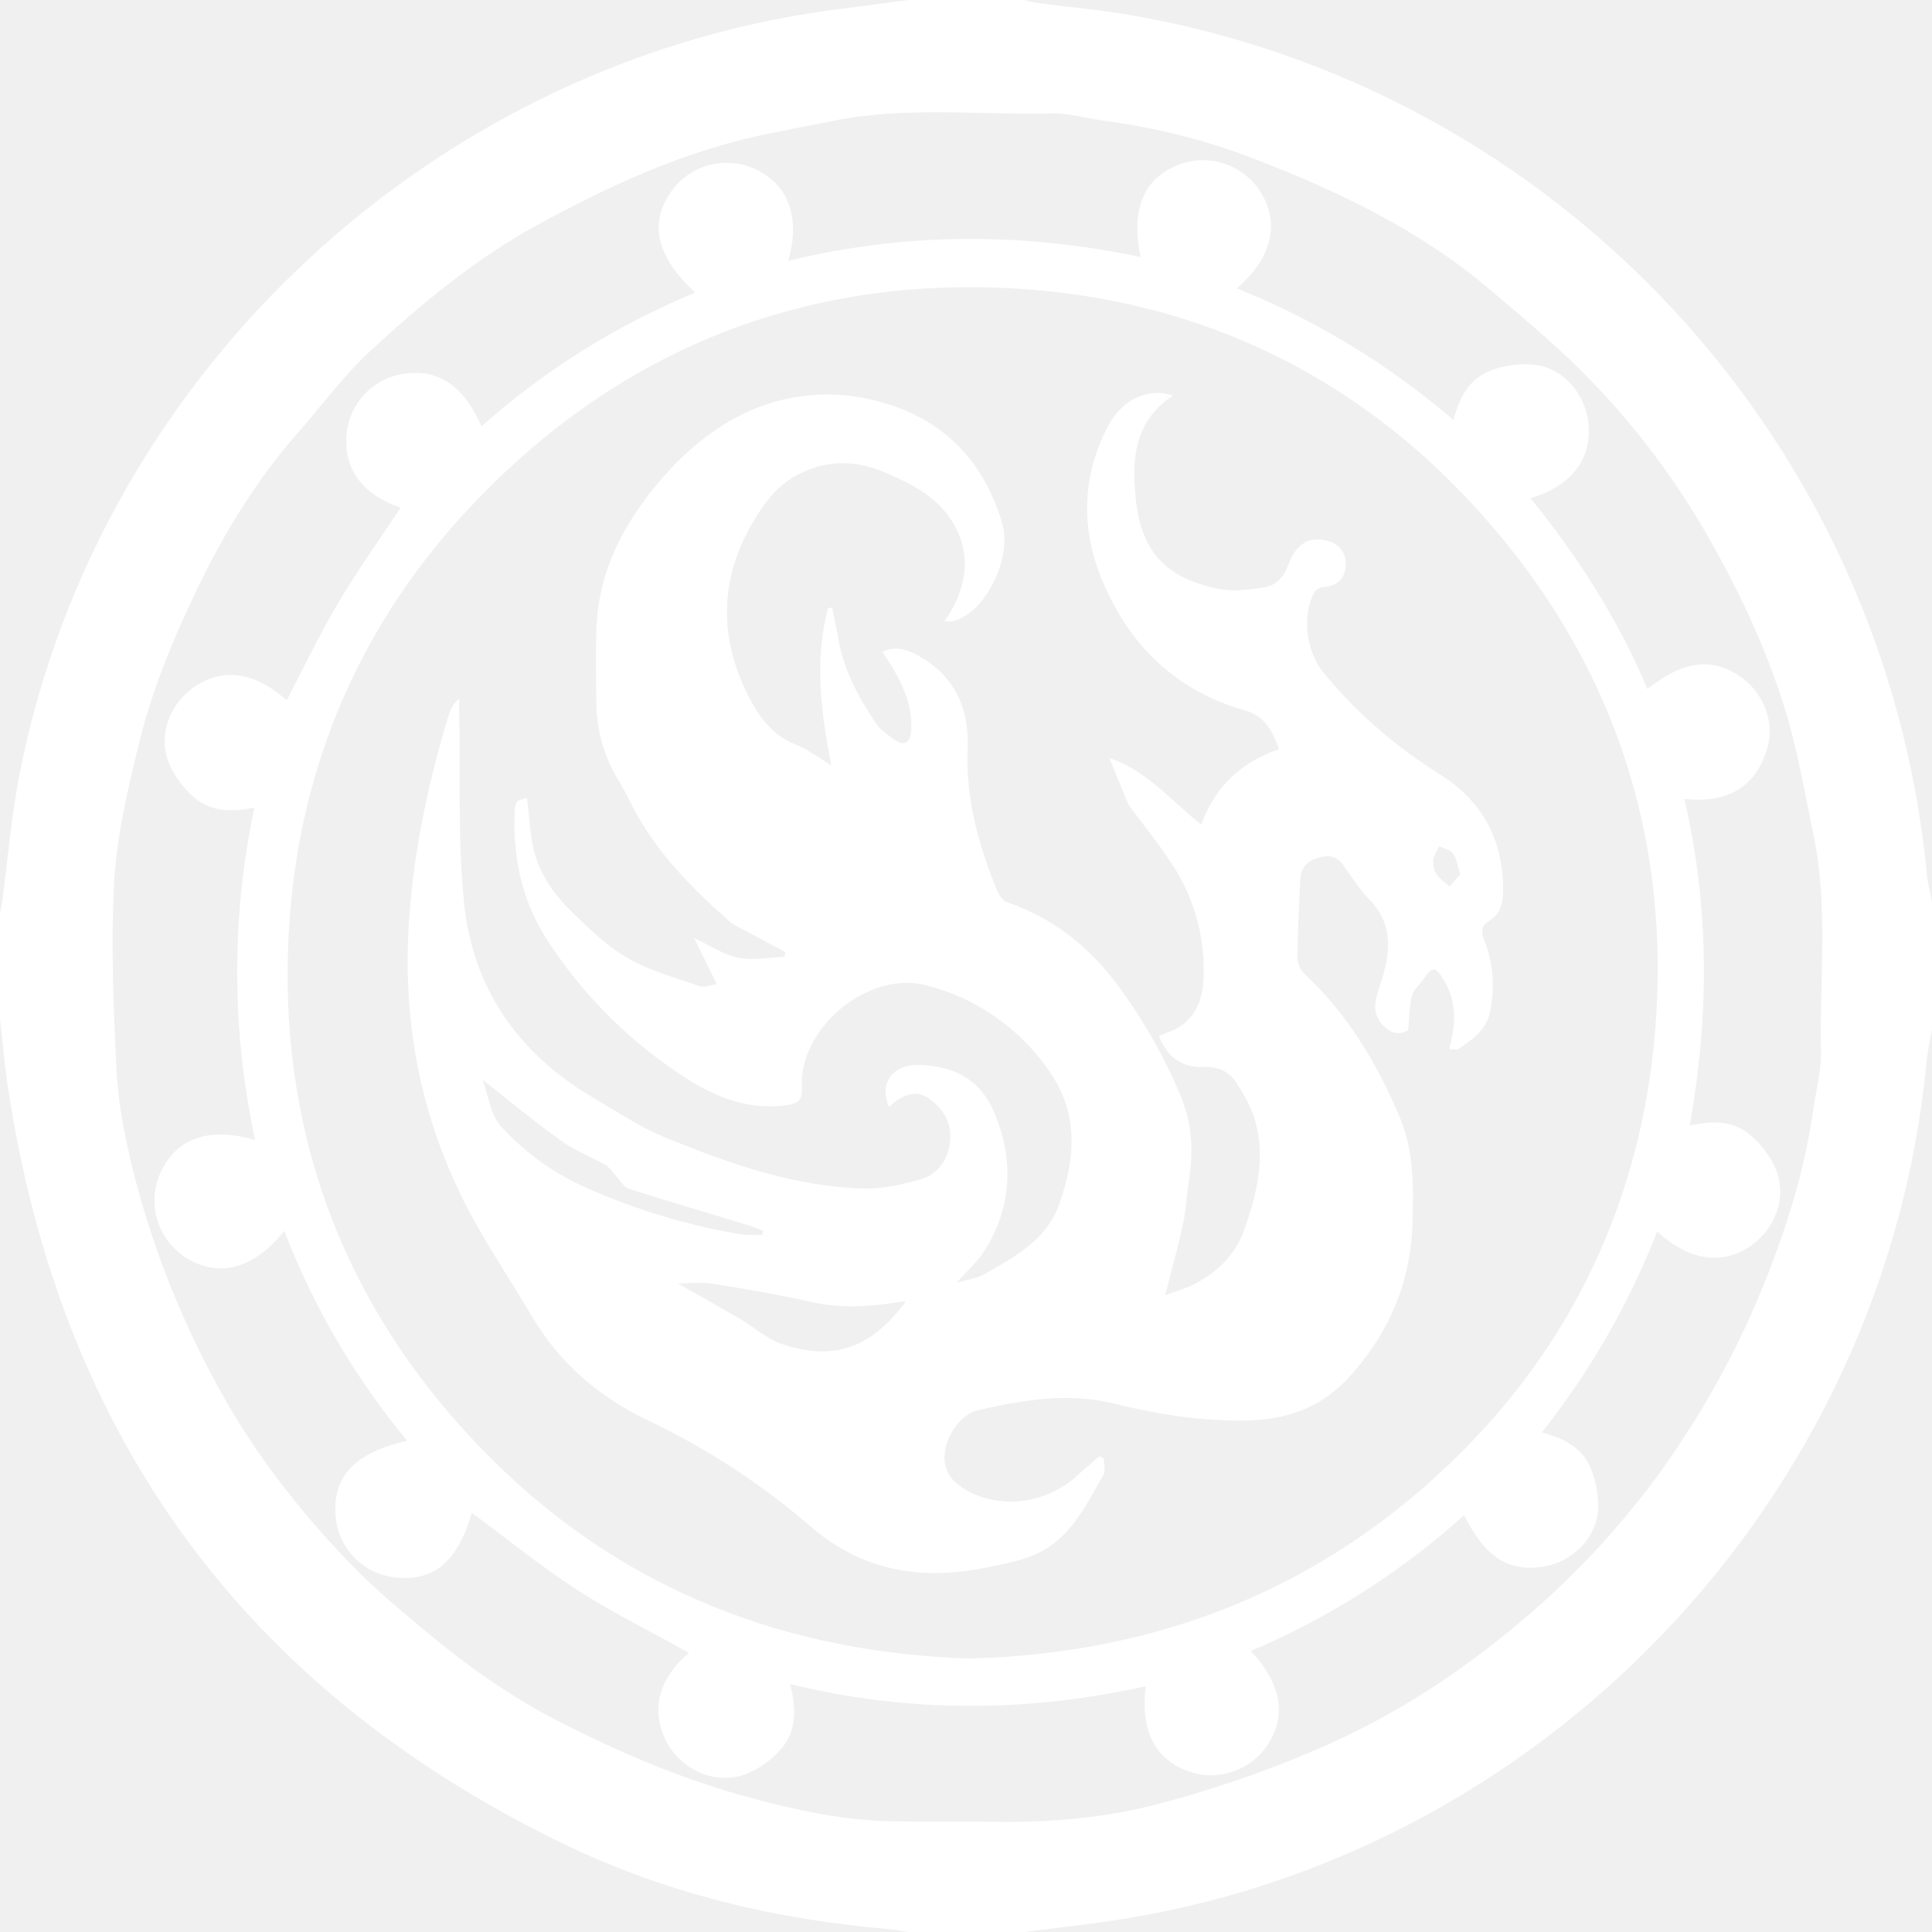
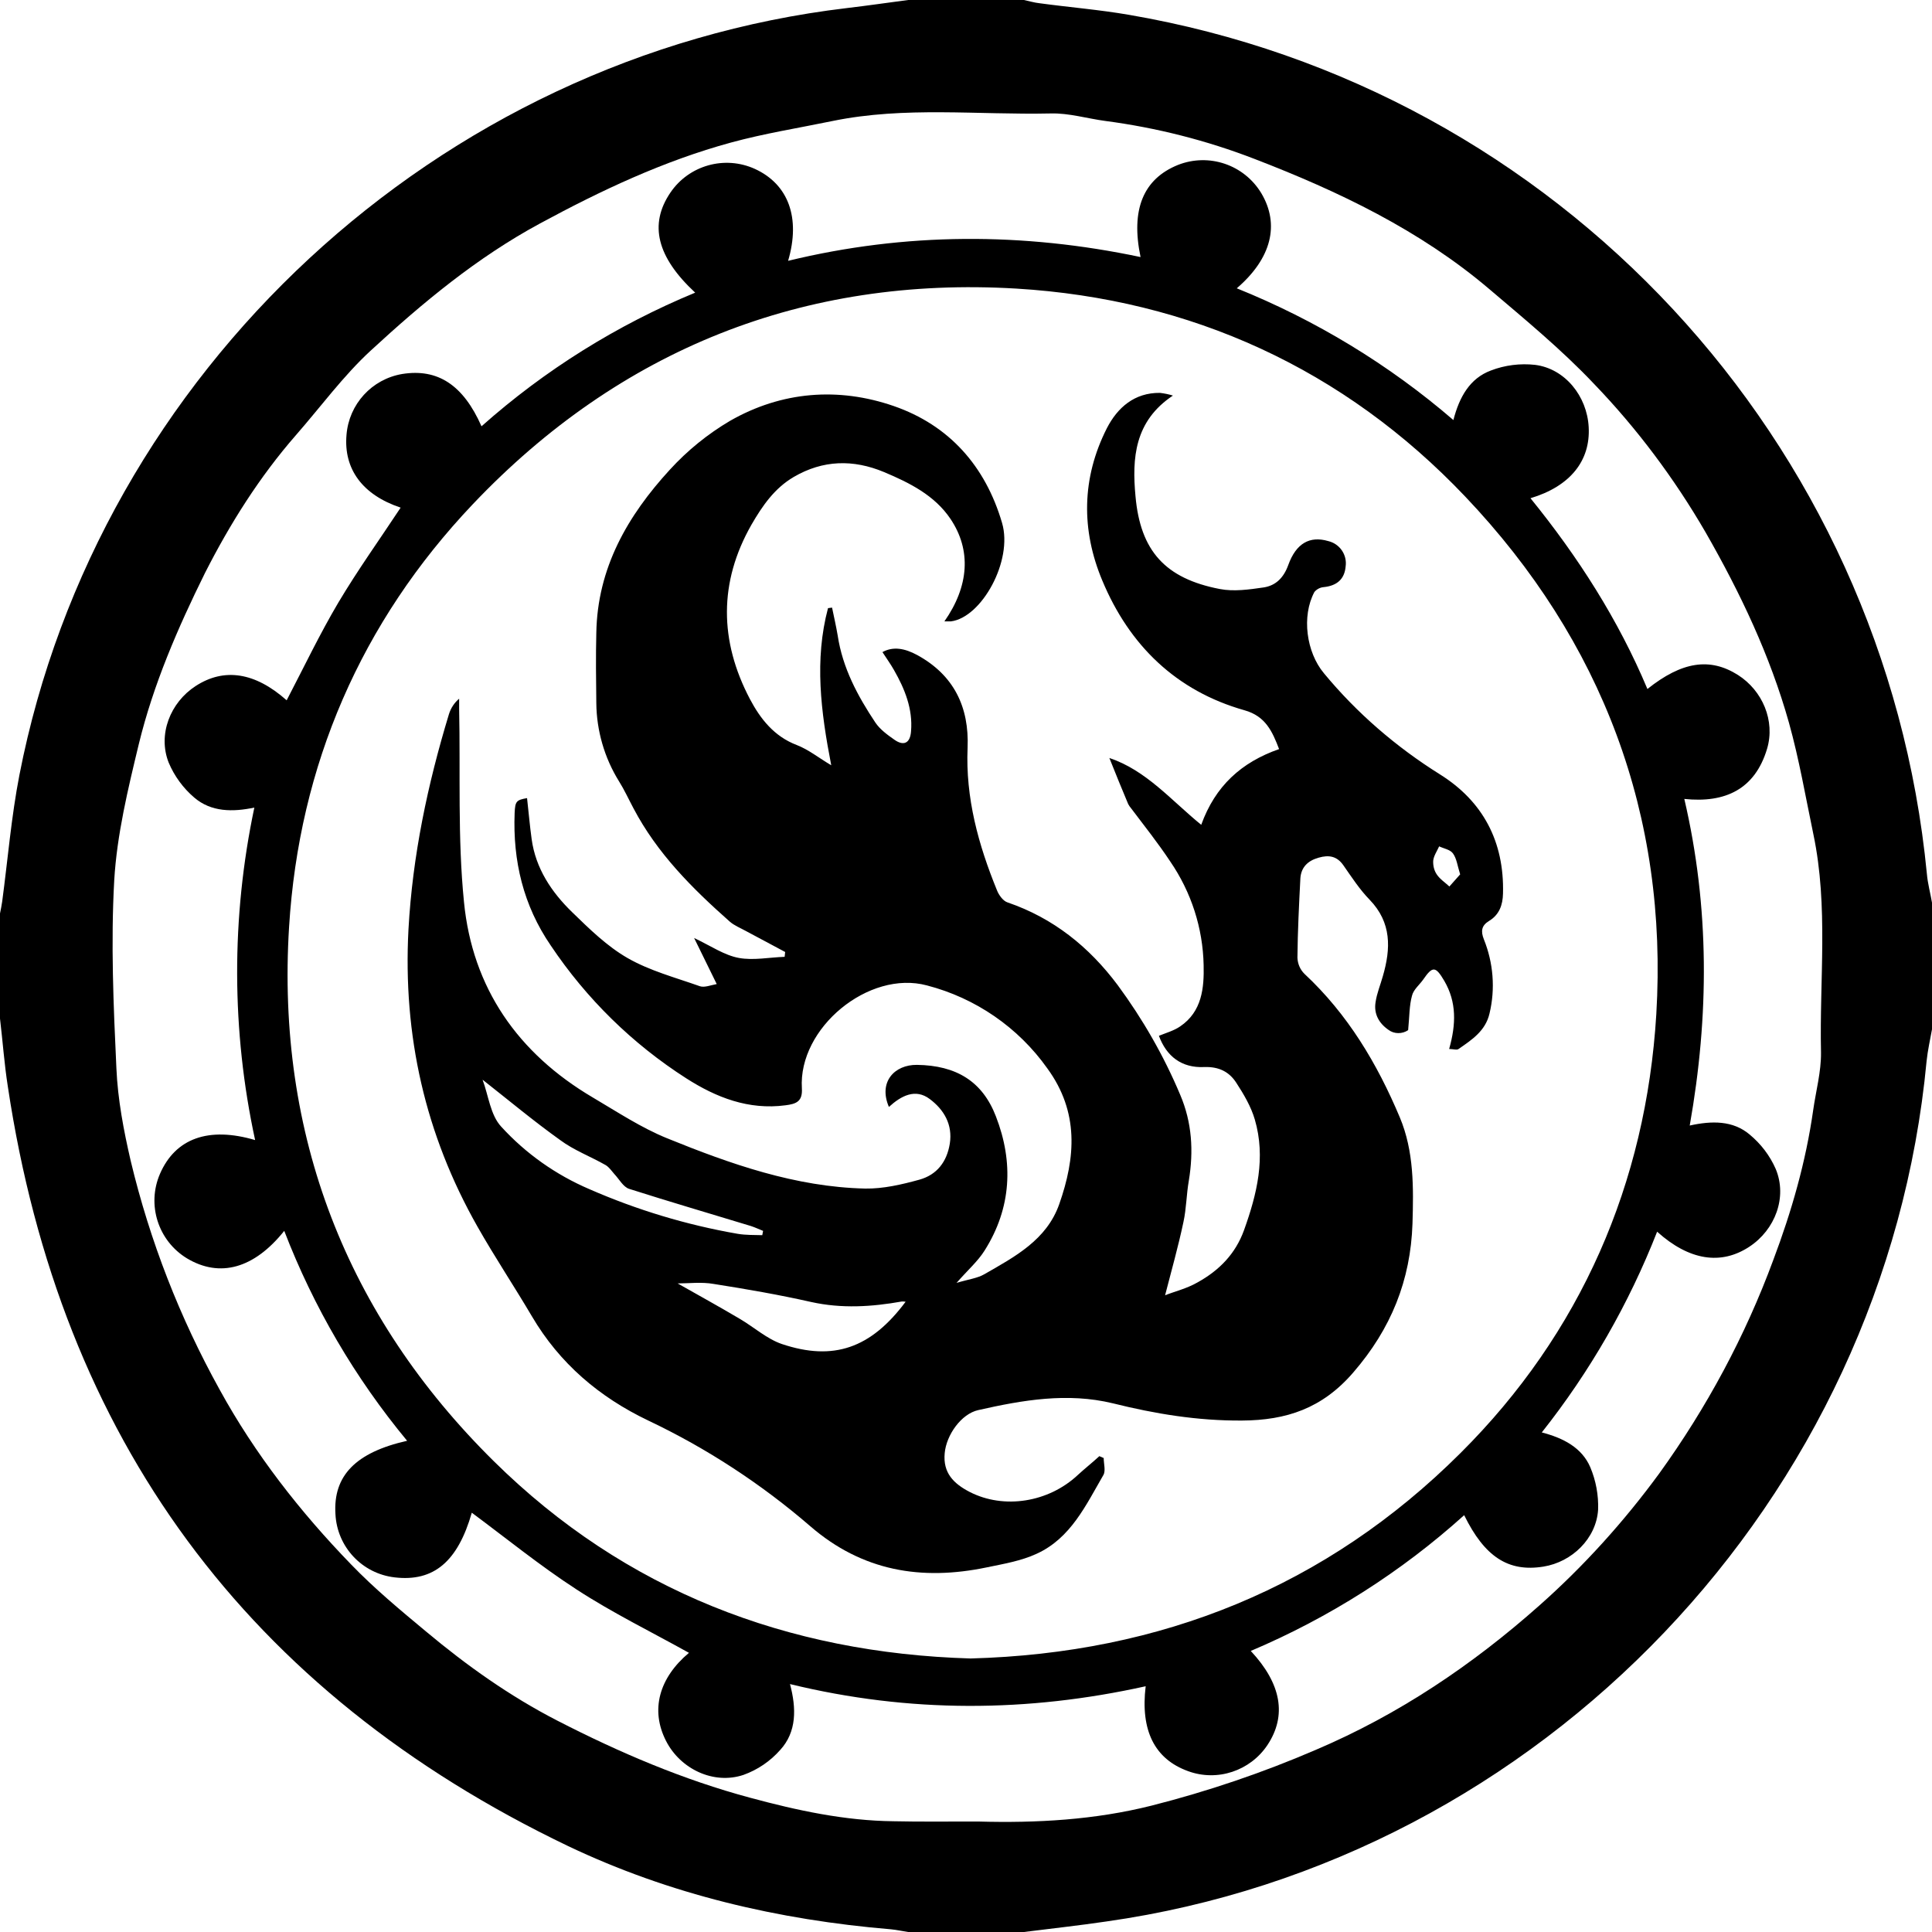
- <svg xmlns="http://www.w3.org/2000/svg" fill="#FFF" viewBox="0 0 717 717">
-   <path d="M337 0h43c1.9.4 3.9 1 5.8 1.2C396.9 2.7 408 3.6 419 5.5c159.2 27.3 280.5 157.9 296.1 318.8.3 3.6 1.3 7.2 1.9 10.7v47c-.7 3.9-1.6 7.8-2 11.8-15.3 162.5-142.8 296.4-304.4 319.3-10.2 1.5-20.4 2.6-30.6 3.9h-43c-2.1-.3-4.2-.8-6.4-1-41.7-3.5-82-12.9-119.8-30.9C91.7 628 22.5 533.8 2.9 403.2 1.6 394.9 1 386.4 0 378v-39c.3-1.5.6-2.9.8-4.4 2.1-15.7 3.4-31.5 6.4-47C36.4 137.8 162.6 21 314.3 3c7.6-.9 15.1-2 22.7-3zm22.2 676h4c21.6.6 43.1-.6 64.2-5.9 20.8-5.3 41.2-12.2 60.9-20.7 30.8-13.1 58.1-31.5 82.9-53.5 16.6-14.7 31.5-31.2 44.6-49.1 17.6-24.4 31.9-51 42.3-79.2 6.8-18 12.1-36.5 14.8-55.6 1-7.1 3-14.3 2.9-21.4-.6-27 2.8-54.1-2.8-80.9-2.9-13.9-5.3-27.9-9.1-41.5-7-24.9-18-48.1-30.9-70.6-11.6-20-25.5-38.6-41.5-55.2-12-12.7-25.6-23.9-38.9-35.2-25.7-21.8-55.8-36.2-87-48.2-17.8-6.9-36.4-11.6-55.3-14.1-6.8-.9-13.6-3-20.4-2.8-27 .6-54.1-2.7-80.9 2.8-12.6 2.6-25.3 4.6-37.7 8-25 6.8-48.3 17.8-71 30.1-23.3 12.6-43.4 29.3-62.7 47.1-10.2 9.4-18.6 20.9-27.8 31.4-13.5 15.5-24.4 32.8-33.7 51.1C66 233 56.9 254 51.5 276.2c-4 16.6-8.1 33.5-9.1 50.5-1.3 23.2-.3 46.5.8 69.8.5 11.5 2.7 23.1 5.3 34.3 7.1 29.7 18.2 58.2 33 84.9 13.1 23.9 29.9 45.4 48.9 65 8.6 8.9 18.1 16.8 27.6 24.7 15.2 12.7 31.2 24.1 48.9 33.2 23 11.8 46.6 21.9 71.6 28.6 17.4 4.7 35 8.5 53.1 8.7 9.3.2 18.4.1 27.6.1z" />
-   <path d="M148.7 188.4c-14.1-4.7-21.2-14.3-20.1-27 .9-11.4 9.4-20.7 20.7-22.6 13.1-2.1 22.6 4 29.4 19.4 23.5-20.9 50.3-37.6 79.3-49.6-14.2-13.2-17.2-25.3-9.2-37.1 6.9-10.2 20.2-13.9 31.4-8.8 12.4 5.7 17 18.1 12.3 34.1 43.6-10.6 87.2-10.6 130.8-1.4-3.7-17.6 1-29 13.9-34.2 11.5-4.5 24.5-.1 30.9 10.5 6.9 11.6 3.8 24.2-9.1 35.3 29.3 11.8 56.5 28.3 80.4 48.9 2.2-8.6 6.1-15.5 13.9-18.4 5.2-2 10.9-2.7 16.4-2.1 11.1 1.4 19.3 11.6 19.9 23.1.7 12.5-6.9 22-21.6 26.4 17.7 21.8 32.6 45.1 43.4 70.8 12.8-10.2 23.2-11.8 33.6-5.2 9.1 5.8 13.9 17 10.8 27.4-4.5 15-15.5 20.2-30.7 18.6 9.4 40.4 9.2 80.5 2 121.2 8.2-1.8 16-1.9 22.2 3.3 4.2 3.5 7.5 7.8 9.7 12.8 4.4 10.5-.2 22.6-9.8 28.9-10.5 6.9-22.3 5.1-34.2-5.6-10.5 26.8-24.9 51.9-42.8 74.5 8.1 2.1 14.9 5.7 18 12.9 2.1 5 3.1 10.4 2.9 15.8-.7 10.7-9.7 19.4-20.3 21.1-13 2.1-21.8-3.6-29.4-19.1-23.4 21.1-50.2 38.1-79.2 50.4 11.4 12.2 13.4 24 6.2 34.9-6.4 9.6-18.6 13.7-29.5 9.7-12.4-4.5-17.7-15.1-15.7-31.5-43.8 9.7-87.6 10-132-.8 2.4 9 2.5 17.7-3.6 24.4-3.7 4.2-8.4 7.4-13.7 9.3-11.1 3.7-23.4-2.2-28.7-12.6-5.9-11.5-2.6-23.4 8.5-32.7-13.8-7.7-28.3-14.8-41.7-23.5s-26.1-19-38.9-28.5c-5.2 18.1-14.1 25.7-28.6 24-12.1-1.4-21.4-11.3-22-23.5-.9-14.2 7.5-22.9 26.6-27.2a279.67 279.67 0 0 1-45.6-77.9c-11.2 14-23.9 17.5-36.1 10.2-10.7-6.5-15-19.9-10-31.4 5.7-13.1 18-17.6 35.3-12.5-8.8-40.6-8.9-82.7-.3-123.4-8 1.7-16 1.7-22.3-3.7-4.1-3.5-7.4-8-9.5-13-4.1-10.4.6-22.3 10-28.4 10.6-6.9 22.1-5.1 33.8 5.3 6.3-12.1 12.2-24.5 19.2-36.3 7.2-12.1 15.3-23.4 23.1-35.2zm211.5 427.1c70.9-1.9 132.1-26.7 181.8-76.2 44.7-44.5 68.9-100.2 72.7-162.9 4.4-73.7-20-138.5-70.9-192.1-45-47.4-101.9-73.3-166.6-77.2-78.8-4.7-147.1 22.5-201.7 80C134 230.8 111 284 107.3 344c-4.8 77 21.2 144.2 76 198.3 48.7 48.1 109 71.2 176.9 73.2z" />
-   <path d="M537.8 389.3c2.6-9.2 2.8-17.4-1.8-25.3-3.2-5.4-4.3-5.6-7.8-.5-1.4 2-3.7 3.8-4.2 6.1-1 3.6-.9 7.6-1.4 12.7-2.2 1.5-5.2 1.5-7.3-.1-3.6-2.5-5.5-6-4.8-10.3.5-3.3 1.8-6.4 2.7-9.6 3-10.3 3.3-19.9-4.9-28.4-3.7-3.8-6.6-8.3-9.7-12.7-2.4-3.5-5.4-4-9.2-2.9-4 1.1-6.5 3.5-6.8 7.6-.5 9.8-1 19.6-1.1 29.5.1 2.3 1 4.4 2.6 6 16.1 15 27 33.3 35.4 53.3 5.3 12.6 5.1 26.1 4.7 39.4-.7 21-7.9 39-22 55.3-11.5 13.3-24.8 17.7-41.3 17.8s-32.2-2.5-47.9-6.4c-16.9-4.1-33.5-1.2-49.9 2.5-6.4 1.4-11.9 9.3-12.5 16-.7 7.3 3.3 11.3 9.3 14.4 12.7 6.5 29.2 3.9 40.1-6.3 2.6-2.4 5.4-4.6 8-7l1.6.7c0 2.1.8 4.7-.1 6.3-6.5 11.2-12.1 23.4-24.7 29.2-5.8 2.7-12.4 3.8-18.7 5.1-24.1 5-46.1 1.4-65.4-15.3-18.2-15.7-38.4-28.9-60.1-39.2-18.2-8.7-32.9-21.2-43.2-38.7-6.6-11.2-13.8-22-20.2-33.3-19.4-34.2-27.7-70.9-25.6-110.3 1.5-27.3 7.1-53.8 15-79.8.7-2.3 2-4.3 3.8-5.8v3.6c.5 24-.6 48.1 1.8 71.8 3.1 31.9 20 56.2 47.8 72.6 9 5.3 17.9 11.2 27.5 15.1 23.6 9.6 47.7 18.1 73.6 18.7 6.7.1 13.6-1.5 20.1-3.3s10.2-6.6 11.3-13.4c1.1-7.1-2.2-12.6-7.4-16.5-5.4-4.1-10.7-1.2-15.2 2.9-4-9.3 2.1-15.7 10.4-15.6 14.6.2 24.3 6.1 29.3 19.1 6.6 17 5.8 34-4.2 49.8-2.5 4-6.2 7.2-10.4 12 4.3-1.3 7.7-1.7 10.3-3.2 11.3-6.5 23.1-12.7 27.8-26 6.1-17.3 7.4-34.2-4.4-50.4a79.207 79.207 0 0 0-44.7-30.8c-21.6-5.8-47.8 15.8-46.4 38.2.3 4.9-2.1 5.8-6.1 6.3-13.7 1.8-25.7-2.9-36.8-10-20-12.8-37.1-29.6-50.3-49.3-10.2-14.9-14.1-31.4-13.4-49.2.2-4.3.6-4.8 4.6-5.5.6 5.1 1 10.2 1.7 15.2 1.5 10.9 7.4 19.7 15 27.1 6.4 6.2 13 12.7 20.7 17.1 8.2 4.7 17.7 7.2 26.7 10.4 1.7.6 4.1-.4 6.3-.8l-8.4-17.1c6.3 3 11.2 6.4 16.6 7.4s11.3-.2 17-.4l.2-1.8c-4.9-2.6-9.7-5.2-14.6-7.8-2-1.1-4.3-2-6-3.5-13.9-12.3-26.9-25.3-35.7-42-1.8-3.4-3.4-6.9-5.4-10.1-5.4-8.7-8.3-18.8-8.4-29-.1-8.7-.2-17.3 0-26 .4-24.1 11.6-43.5 27.3-60.6 6.5-7.1 14-13.2 22.3-18.1 19.2-11 40.3-12.6 60.8-5.5s34 22.2 40.2 43.4c4.1 14-7.6 35.1-19 36.5h-2.4c9.1-13 10.1-26.4 2.2-38.1-5.9-8.7-15.1-13.3-24.6-17.3-11.5-4.8-22.7-4.5-33.5 1.8-7.2 4.2-11.7 10.8-15.7 17.7-12.2 21.4-11.9 43.2-.6 64.7 3.9 7.4 9 13.9 17.4 17.1 4.4 1.7 8.2 4.8 12.8 7.5-3.9-20-6.3-39.1-1.2-58.3l1.5-.2c.7 3.4 1.5 6.9 2.1 10.4 1.8 12 7.4 22.4 14 32.3 1.7 2.5 4.4 4.5 7 6.3 3.5 2.5 5.9 1.3 6.2-3.1.7-8.3-2.3-15.7-6.3-22.7-1.3-2.3-2.9-4.5-4.3-6.7 4-2.2 8.3-1.4 12.9 1.1 13.7 7.5 19.3 19.4 18.7 34.4-.8 18.6 4 36 10.9 52.9.7 1.8 2.3 4 3.9 4.5 17 5.8 30.3 16.5 40.9 30.7 9.3 12.6 17.1 26.2 23.2 40.7 4.4 10.3 5 20.9 3.2 31.9-.9 5.1-.9 10.3-2 15.3-1.9 9-4.4 17.9-6.8 27.2 3.5-1.4 8.1-2.5 12.1-4.8 7.9-4.4 14-10.5 17.2-19.4 4.8-13.4 8.1-26.9 4-41-1.4-4.8-4.1-9.4-6.9-13.7-2.6-4-6.4-6-11.9-5.8-8.4.4-14-4-16.8-11.6 2.7-1.1 5.6-1.9 7.9-3.5 8.1-5.5 8.9-14.3 8.7-22.7-.3-13.8-4.6-27.1-12.4-38.5-4.5-6.8-9.6-13.2-14.5-19.7-.4-.5-.8-1-1.1-1.6-2.3-5.4-4.5-10.9-7-17.1 13.7 4.6 22.8 15.6 34.1 24.8 5.2-14.4 14.9-23.2 28.9-28.1-2.5-6.5-5-12.2-12.8-14.4-25.5-7.2-42.8-24.2-52.8-48.1-7.9-18.8-7.7-38.1 1.7-56.6 3.9-7.6 10.2-13.2 19.7-13.1 1.6.2 3.2.5 4.8 1-14.3 9.5-15.2 23.3-13.9 37.3 1.8 20.4 11.1 30.6 31.3 34.5 5.2 1 10.9.2 16.3-.6 4.5-.7 7.4-3.6 9.1-8.3 2.9-8.1 8-10.9 14.8-8.9 4.3 1 7.1 5.1 6.5 9.4-.4 4.7-3.2 7.2-8.2 7.7-1.3.1-2.6.8-3.4 1.8-4.8 9-3 22.3 3.5 30.1 12.2 14.8 26.8 27.4 43.1 37.6 16 10 23.9 25 23.4 44.2-.1 4.3-1.4 7.9-5.2 10.2-2.8 1.7-3.1 3.8-1.9 6.8 3.5 8.7 4.3 18.3 2.1 27.5-1.5 6.5-6.6 9.8-11.5 13.2-.6.5-2 0-3.5 0zm-286.3 87c7.6 4.3 15.4 8.6 23 13.1 5.3 3.1 10.1 7.5 15.7 9.4 19.1 6.4 33 1.6 45.9-15.7-.5-.1-1-.1-1.4-.1-11.2 2-22.3 2.7-33.6.2-12-2.7-24.1-4.8-36.2-6.7-4.5-.8-9.3-.2-13.4-.2zm-72.4-75.6c2.2 5.9 2.9 13.1 6.9 17.4 9.1 10 20.3 17.9 32.7 23.2 17.6 7.7 36.1 13.3 55.1 16.6 3 .5 6 .4 9.1.5l.3-1.6c-1.5-.6-3-1.3-4.5-1.8-15.1-4.6-30.2-9-45.2-13.8-2.2-.7-3.7-3.6-5.5-5.5-1-1.1-1.9-2.5-3.2-3.3-5.6-3.2-11.8-5.5-16.9-9.3-9.8-7-18.9-14.6-28.8-22.4zm362.8-76.2c-1-3.2-1.3-5.9-2.7-7.8-1-1.4-3.4-1.8-5.1-2.6-.8 1.8-2 3.5-2.2 5.3-.1 1.8.3 3.6 1.3 5.1 1.2 1.8 3.1 3 4.7 4.5l4-4.5z" />
+ <svg xmlns="http://www.w3.org/2000/svg" width="40" height="40" viewBox="0 0 40 40" fill="none">
+   <g clip-path="url(#clip0_283_146)">
+     <rect width="40" height="40" fill="white" />
+     <path d="M18.801 0H21.199C21.305 0.022 21.417 0.056 21.523 0.067C22.142 0.151 22.762 0.201 23.375 0.307C32.257 1.83 39.024 9.116 39.894 18.092C39.911 18.293 39.967 18.494 40 18.689V21.311C39.961 21.529 39.911 21.746 39.888 21.969C39.035 31.035 31.922 38.505 22.907 39.782C22.337 39.866 21.768 39.928 21.199 40H18.801C18.683 39.983 18.566 39.955 18.444 39.944C16.117 39.749 13.869 39.224 11.76 38.22C5.116 35.035 1.255 29.78 0.162 22.494C0.089 22.031 0.056 21.556 0 21.088V18.912C0.017 18.828 0.033 18.75 0.045 18.667C0.162 17.791 0.234 16.909 0.402 16.045C2.031 7.688 9.071 1.172 17.534 0.167C17.958 0.117 18.377 0.056 18.801 0ZM20.039 37.713H20.262C21.467 37.746 22.667 37.679 23.844 37.383C25.004 37.088 26.142 36.703 27.241 36.229C28.96 35.498 30.483 34.471 31.866 33.244C32.792 32.424 33.623 31.503 34.354 30.505C35.336 29.144 36.134 27.66 36.714 26.087C37.093 25.082 37.389 24.05 37.54 22.985C37.596 22.589 37.707 22.187 37.702 21.791C37.668 20.285 37.858 18.773 37.545 17.277C37.383 16.502 37.25 15.721 37.038 14.962C36.647 13.573 36.033 12.279 35.314 11.024C34.667 9.908 33.891 8.87 32.999 7.944C32.329 7.236 31.57 6.611 30.828 5.98C29.395 4.764 27.715 3.961 25.975 3.291C24.982 2.907 23.944 2.644 22.89 2.505C22.511 2.455 22.131 2.338 21.752 2.349C20.245 2.382 18.734 2.198 17.238 2.505C16.536 2.65 15.827 2.762 15.135 2.951C13.741 3.331 12.441 3.944 11.174 4.63C9.874 5.333 8.753 6.265 7.676 7.258C7.107 7.782 6.639 8.424 6.126 9.01C5.372 9.874 4.764 10.84 4.245 11.861C3.682 12.999 3.174 14.17 2.873 15.409C2.65 16.335 2.421 17.277 2.365 18.226C2.293 19.52 2.349 20.82 2.41 22.12C2.438 22.762 2.561 23.409 2.706 24.034C3.102 25.69 3.721 27.28 4.547 28.77C5.278 30.103 6.215 31.303 7.275 32.396C7.755 32.893 8.285 33.333 8.815 33.774C9.662 34.483 10.555 35.118 11.543 35.626C12.826 36.285 14.142 36.848 15.537 37.222C16.508 37.484 17.489 37.696 18.499 37.707C19.018 37.718 19.526 37.713 20.039 37.713Z" fill="black" />
+     <path d="M8.295 10.51C7.508 10.248 7.112 9.713 7.174 9.004C7.224 8.368 7.698 7.849 8.328 7.743C9.059 7.626 9.589 7.966 9.969 8.826C11.28 7.66 12.775 6.728 14.393 6.059C13.6 5.322 13.433 4.647 13.879 3.989C14.264 3.42 15.006 3.213 15.631 3.498C16.323 3.816 16.579 4.508 16.317 5.4C18.75 4.809 21.182 4.809 23.614 5.322C23.408 4.34 23.67 3.704 24.39 3.414C25.031 3.163 25.757 3.409 26.114 4C26.499 4.647 26.326 5.35 25.606 5.969C27.241 6.628 28.758 7.548 30.091 8.697C30.214 8.218 30.432 7.833 30.867 7.671C31.157 7.559 31.475 7.52 31.782 7.554C32.401 7.632 32.858 8.201 32.892 8.842C32.931 9.54 32.507 10.07 31.687 10.315C32.674 11.531 33.506 12.831 34.108 14.265C34.822 13.696 35.402 13.607 35.983 13.975C36.49 14.298 36.758 14.923 36.585 15.504C36.334 16.34 35.72 16.63 34.872 16.541C35.397 18.795 35.386 21.032 34.984 23.303C35.441 23.202 35.877 23.197 36.222 23.487C36.457 23.682 36.641 23.922 36.764 24.201C37.009 24.787 36.752 25.462 36.217 25.813C35.631 26.198 34.973 26.098 34.309 25.501C33.723 26.996 32.92 28.396 31.921 29.657C32.373 29.774 32.752 29.975 32.925 30.377C33.042 30.655 33.098 30.957 33.087 31.258C33.048 31.855 32.546 32.34 31.955 32.435C31.229 32.552 30.738 32.234 30.314 31.37C29.009 32.547 27.514 33.495 25.896 34.181C26.532 34.862 26.644 35.52 26.242 36.128C25.885 36.664 25.204 36.893 24.596 36.669C23.904 36.418 23.609 35.827 23.72 34.912C21.277 35.453 18.833 35.47 16.356 34.867C16.49 35.37 16.496 35.855 16.155 36.229C15.949 36.463 15.687 36.642 15.391 36.748C14.772 36.954 14.086 36.625 13.79 36.045C13.461 35.403 13.645 34.739 14.264 34.22C13.494 33.791 12.685 33.395 11.938 32.909C11.19 32.424 10.482 31.849 9.768 31.319C9.478 32.329 8.981 32.753 8.172 32.658C7.497 32.58 6.978 32.028 6.945 31.347C6.895 30.555 7.363 30.07 8.429 29.83C7.351 28.529 6.492 27.061 5.885 25.484C5.26 26.265 4.552 26.46 3.871 26.053C3.274 25.69 3.034 24.943 3.313 24.301C3.631 23.57 4.317 23.319 5.282 23.604C4.791 21.339 4.786 18.99 5.266 16.72C4.819 16.814 4.373 16.814 4.022 16.513C3.793 16.318 3.609 16.067 3.492 15.788C3.263 15.208 3.525 14.544 4.05 14.204C4.641 13.819 5.282 13.919 5.935 14.499C6.287 13.824 6.616 13.133 7.006 12.474C7.408 11.799 7.86 11.169 8.295 10.51ZM20.094 34.337C24.049 34.231 27.464 32.848 30.236 30.086C32.73 27.604 34.08 24.497 34.292 20.999C34.538 16.887 33.176 13.272 30.337 10.282C27.826 7.637 24.652 6.192 21.043 5.975C16.646 5.713 12.836 7.23 9.79 10.438C7.475 12.876 6.192 15.844 5.985 19.191C5.718 23.487 7.168 27.236 10.225 30.254C12.942 32.937 16.306 34.226 20.094 34.337Z" fill="black" />
+     <path d="M30.003 21.718C30.148 21.205 30.159 20.747 29.902 20.307C29.724 20.006 29.662 19.994 29.467 20.279C29.389 20.39 29.261 20.491 29.233 20.619C29.177 20.82 29.182 21.043 29.154 21.328C29.032 21.411 28.864 21.411 28.747 21.322C28.546 21.183 28.44 20.987 28.48 20.747C28.507 20.563 28.58 20.39 28.63 20.212C28.797 19.637 28.814 19.102 28.357 18.628C28.15 18.416 27.988 18.165 27.816 17.919C27.682 17.724 27.514 17.696 27.302 17.757C27.079 17.819 26.94 17.953 26.923 18.181C26.895 18.728 26.867 19.275 26.862 19.827C26.867 19.955 26.917 20.073 27.007 20.162C27.905 20.999 28.513 22.02 28.982 23.135C29.277 23.838 29.266 24.591 29.244 25.333C29.205 26.505 28.803 27.509 28.016 28.418C27.375 29.16 26.633 29.406 25.712 29.411C24.792 29.417 23.916 29.272 23.04 29.054C22.097 28.826 21.171 28.987 20.256 29.194C19.899 29.272 19.592 29.713 19.559 30.086C19.52 30.494 19.743 30.717 20.078 30.89C20.786 31.252 21.707 31.107 22.315 30.538C22.46 30.404 22.616 30.282 22.761 30.148L22.851 30.187C22.851 30.304 22.895 30.449 22.845 30.538C22.482 31.163 22.17 31.844 21.467 32.167C21.143 32.318 20.775 32.379 20.424 32.452C19.079 32.731 17.852 32.53 16.775 31.598C15.76 30.722 14.633 29.986 13.422 29.411C12.407 28.926 11.587 28.229 11.012 27.252C10.644 26.628 10.242 26.025 9.885 25.395C8.803 23.487 8.34 21.439 8.457 19.241C8.541 17.718 8.853 16.24 9.294 14.789C9.333 14.661 9.406 14.55 9.506 14.466V14.667C9.534 16.006 9.473 17.35 9.606 18.672C9.779 20.452 10.722 21.808 12.273 22.722C12.775 23.018 13.272 23.347 13.807 23.565C15.124 24.1 16.468 24.575 17.913 24.608C18.287 24.614 18.672 24.524 19.035 24.424C19.397 24.323 19.604 24.056 19.665 23.676C19.726 23.28 19.542 22.974 19.252 22.756C18.951 22.527 18.655 22.689 18.404 22.918C18.181 22.399 18.521 22.042 18.984 22.047C19.799 22.058 20.34 22.388 20.619 23.113C20.987 24.061 20.942 25.01 20.385 25.891C20.245 26.114 20.039 26.293 19.804 26.561C20.044 26.488 20.234 26.466 20.379 26.382C21.009 26.02 21.668 25.674 21.93 24.932C22.27 23.966 22.343 23.024 21.684 22.12C21.082 21.271 20.198 20.663 19.191 20.402C17.986 20.078 16.524 21.283 16.602 22.533C16.619 22.806 16.485 22.856 16.262 22.884C15.498 22.985 14.828 22.722 14.209 22.326C13.093 21.612 12.139 20.675 11.403 19.576C10.834 18.745 10.616 17.824 10.655 16.831C10.666 16.591 10.689 16.563 10.912 16.524C10.945 16.809 10.968 17.093 11.007 17.372C11.09 17.98 11.419 18.471 11.844 18.884C12.2 19.23 12.569 19.593 12.998 19.838C13.456 20.1 13.986 20.24 14.488 20.418C14.583 20.452 14.717 20.396 14.839 20.374L14.371 19.42C14.722 19.587 14.995 19.777 15.297 19.833C15.598 19.888 15.927 19.821 16.245 19.81L16.256 19.71C15.983 19.565 15.715 19.42 15.442 19.275C15.33 19.213 15.202 19.163 15.107 19.079C14.332 18.393 13.606 17.668 13.116 16.736C13.015 16.547 12.926 16.351 12.814 16.173C12.513 15.688 12.351 15.124 12.346 14.555C12.34 14.07 12.334 13.59 12.346 13.105C12.368 11.76 12.993 10.678 13.869 9.724C14.231 9.328 14.65 8.987 15.113 8.714C16.184 8.1 17.361 8.011 18.505 8.407C19.648 8.803 20.401 9.646 20.747 10.828C20.976 11.61 20.323 12.787 19.687 12.865H19.553C20.061 12.139 20.117 11.392 19.676 10.739C19.347 10.254 18.834 9.997 18.304 9.774C17.662 9.506 17.037 9.523 16.435 9.874C16.033 10.109 15.782 10.477 15.559 10.862C14.878 12.056 14.895 13.272 15.525 14.471C15.743 14.884 16.028 15.247 16.496 15.425C16.742 15.52 16.954 15.693 17.21 15.844C16.993 14.728 16.859 13.662 17.143 12.591L17.227 12.58C17.266 12.77 17.311 12.965 17.344 13.16C17.445 13.83 17.757 14.41 18.125 14.962C18.22 15.102 18.371 15.213 18.516 15.314C18.711 15.453 18.845 15.386 18.862 15.141C18.901 14.678 18.733 14.265 18.51 13.874C18.438 13.746 18.348 13.623 18.27 13.501C18.493 13.378 18.733 13.423 18.99 13.562C19.754 13.98 20.067 14.644 20.033 15.481C19.988 16.519 20.256 17.489 20.641 18.432C20.68 18.533 20.77 18.655 20.859 18.683C21.807 19.007 22.549 19.604 23.141 20.396C23.659 21.099 24.095 21.858 24.435 22.667C24.68 23.241 24.714 23.833 24.613 24.446C24.563 24.731 24.563 25.021 24.502 25.3C24.396 25.802 24.256 26.298 24.122 26.817C24.318 26.739 24.574 26.678 24.797 26.549C25.238 26.304 25.578 25.964 25.757 25.467C26.025 24.72 26.209 23.966 25.98 23.18C25.902 22.912 25.751 22.655 25.595 22.416C25.45 22.192 25.238 22.081 24.931 22.092C24.463 22.114 24.15 21.869 23.994 21.445C24.145 21.384 24.306 21.339 24.435 21.25C24.887 20.943 24.931 20.452 24.92 19.983C24.904 19.213 24.664 18.471 24.228 17.835C23.977 17.456 23.693 17.099 23.419 16.736C23.397 16.709 23.375 16.681 23.358 16.647C23.23 16.346 23.107 16.039 22.968 15.693C23.732 15.95 24.24 16.563 24.87 17.077C25.16 16.273 25.701 15.782 26.482 15.509C26.343 15.146 26.203 14.828 25.768 14.706C24.346 14.304 23.38 13.356 22.823 12.022C22.382 10.973 22.393 9.897 22.917 8.865C23.135 8.441 23.486 8.128 24.016 8.134C24.106 8.145 24.195 8.162 24.284 8.19C23.486 8.72 23.436 9.49 23.509 10.271C23.609 11.409 24.128 11.978 25.255 12.195C25.545 12.251 25.863 12.206 26.164 12.162C26.415 12.123 26.577 11.961 26.672 11.699C26.834 11.247 27.118 11.091 27.498 11.202C27.738 11.258 27.894 11.487 27.86 11.727C27.838 11.989 27.682 12.128 27.403 12.156C27.33 12.162 27.258 12.201 27.213 12.257C26.945 12.759 27.046 13.501 27.408 13.936C28.089 14.761 28.904 15.464 29.813 16.033C30.705 16.591 31.146 17.428 31.118 18.499C31.113 18.739 31.04 18.94 30.828 19.068C30.672 19.163 30.655 19.28 30.722 19.448C30.917 19.933 30.962 20.469 30.839 20.982C30.756 21.345 30.471 21.529 30.198 21.718C30.164 21.746 30.086 21.718 30.003 21.718ZM14.03 26.572C14.454 26.812 14.889 27.052 15.313 27.303C15.609 27.476 15.877 27.721 16.189 27.827C17.255 28.184 18.03 27.916 18.75 26.951C18.722 26.946 18.694 26.946 18.672 26.946C18.047 27.057 17.428 27.096 16.797 26.957C16.128 26.806 15.453 26.689 14.778 26.583C14.527 26.538 14.259 26.572 14.03 26.572ZM9.991 22.354C10.114 22.683 10.153 23.085 10.376 23.325C10.884 23.883 11.509 24.323 12.2 24.619C13.182 25.049 14.214 25.361 15.274 25.545C15.442 25.573 15.609 25.568 15.782 25.573L15.799 25.484C15.715 25.451 15.632 25.411 15.548 25.384C14.705 25.127 13.863 24.881 13.026 24.614C12.903 24.575 12.82 24.413 12.719 24.307C12.664 24.245 12.613 24.167 12.541 24.123C12.228 23.944 11.883 23.816 11.598 23.604C11.051 23.213 10.544 22.789 9.991 22.354ZM30.231 18.103C30.175 17.925 30.159 17.774 30.081 17.668C30.025 17.59 29.891 17.568 29.796 17.523C29.751 17.623 29.684 17.718 29.673 17.819C29.668 17.919 29.69 18.02 29.746 18.103C29.813 18.204 29.919 18.27 30.008 18.354L30.231 18.103Z" fill="black" />
+   </g>
+   <defs>
+     <clipPath id="clip0_283_146">
+       <rect width="40" height="40" fill="white" />
+     </clipPath>
+   </defs>
</svg>
